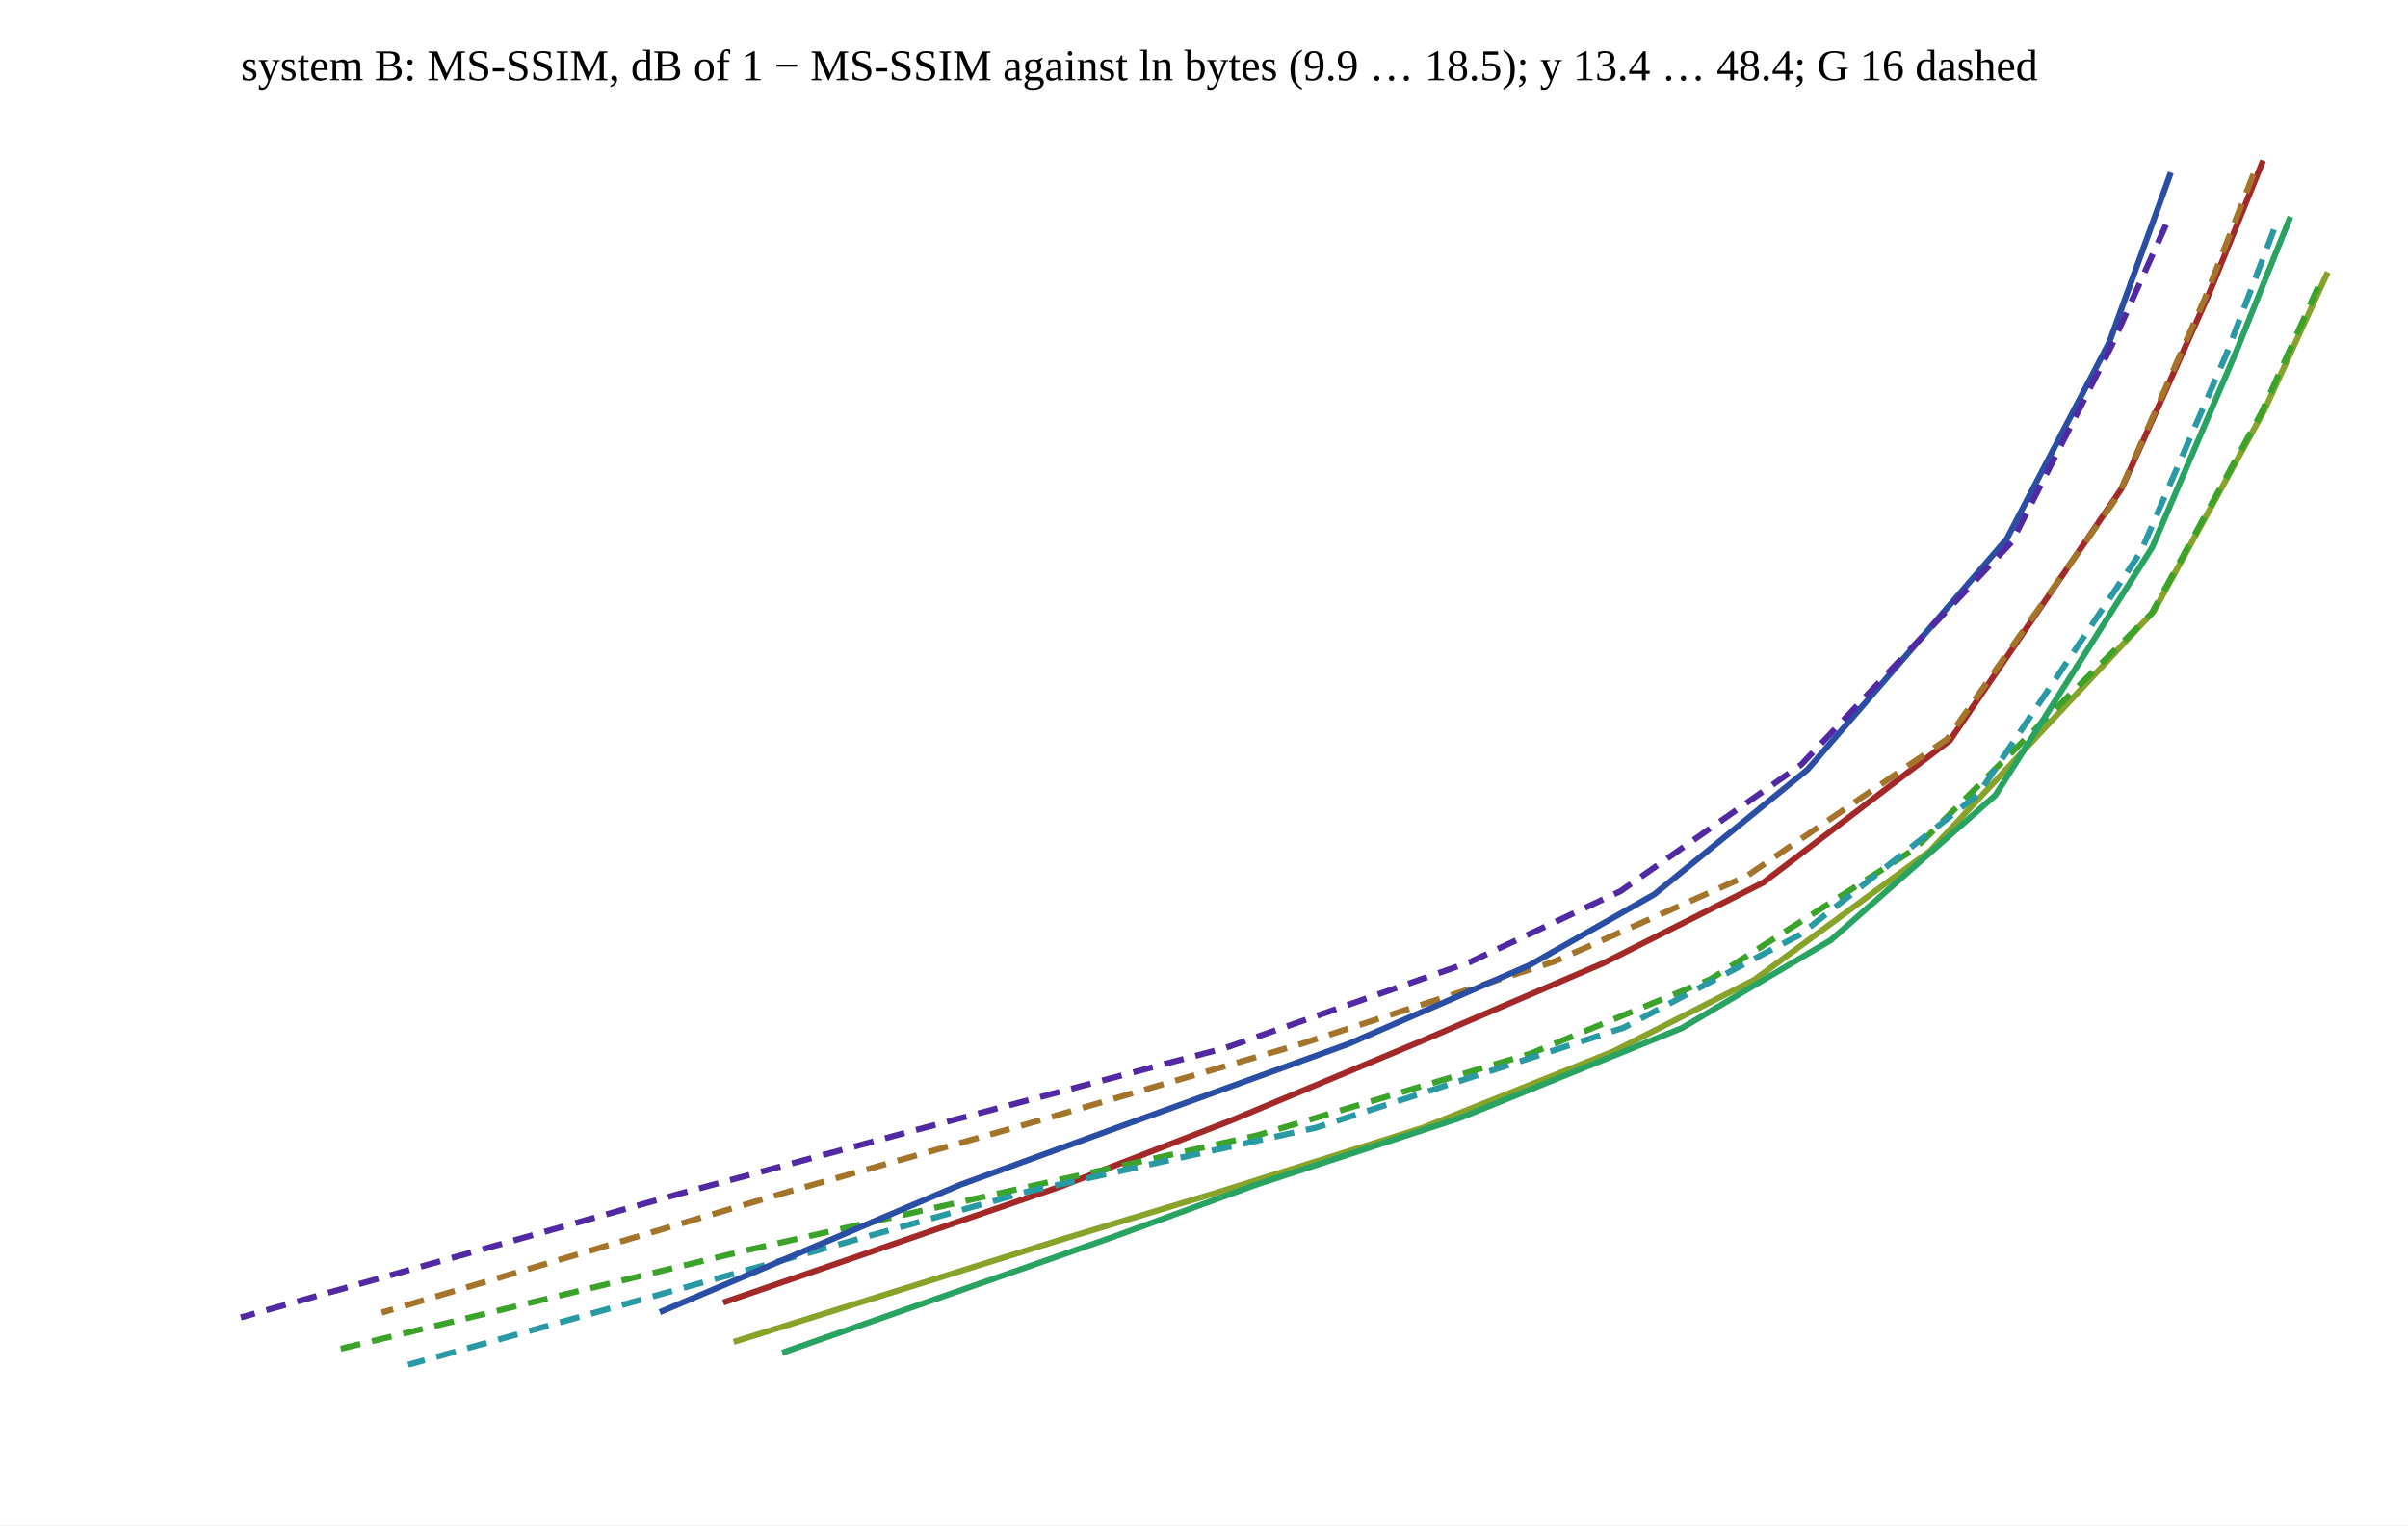
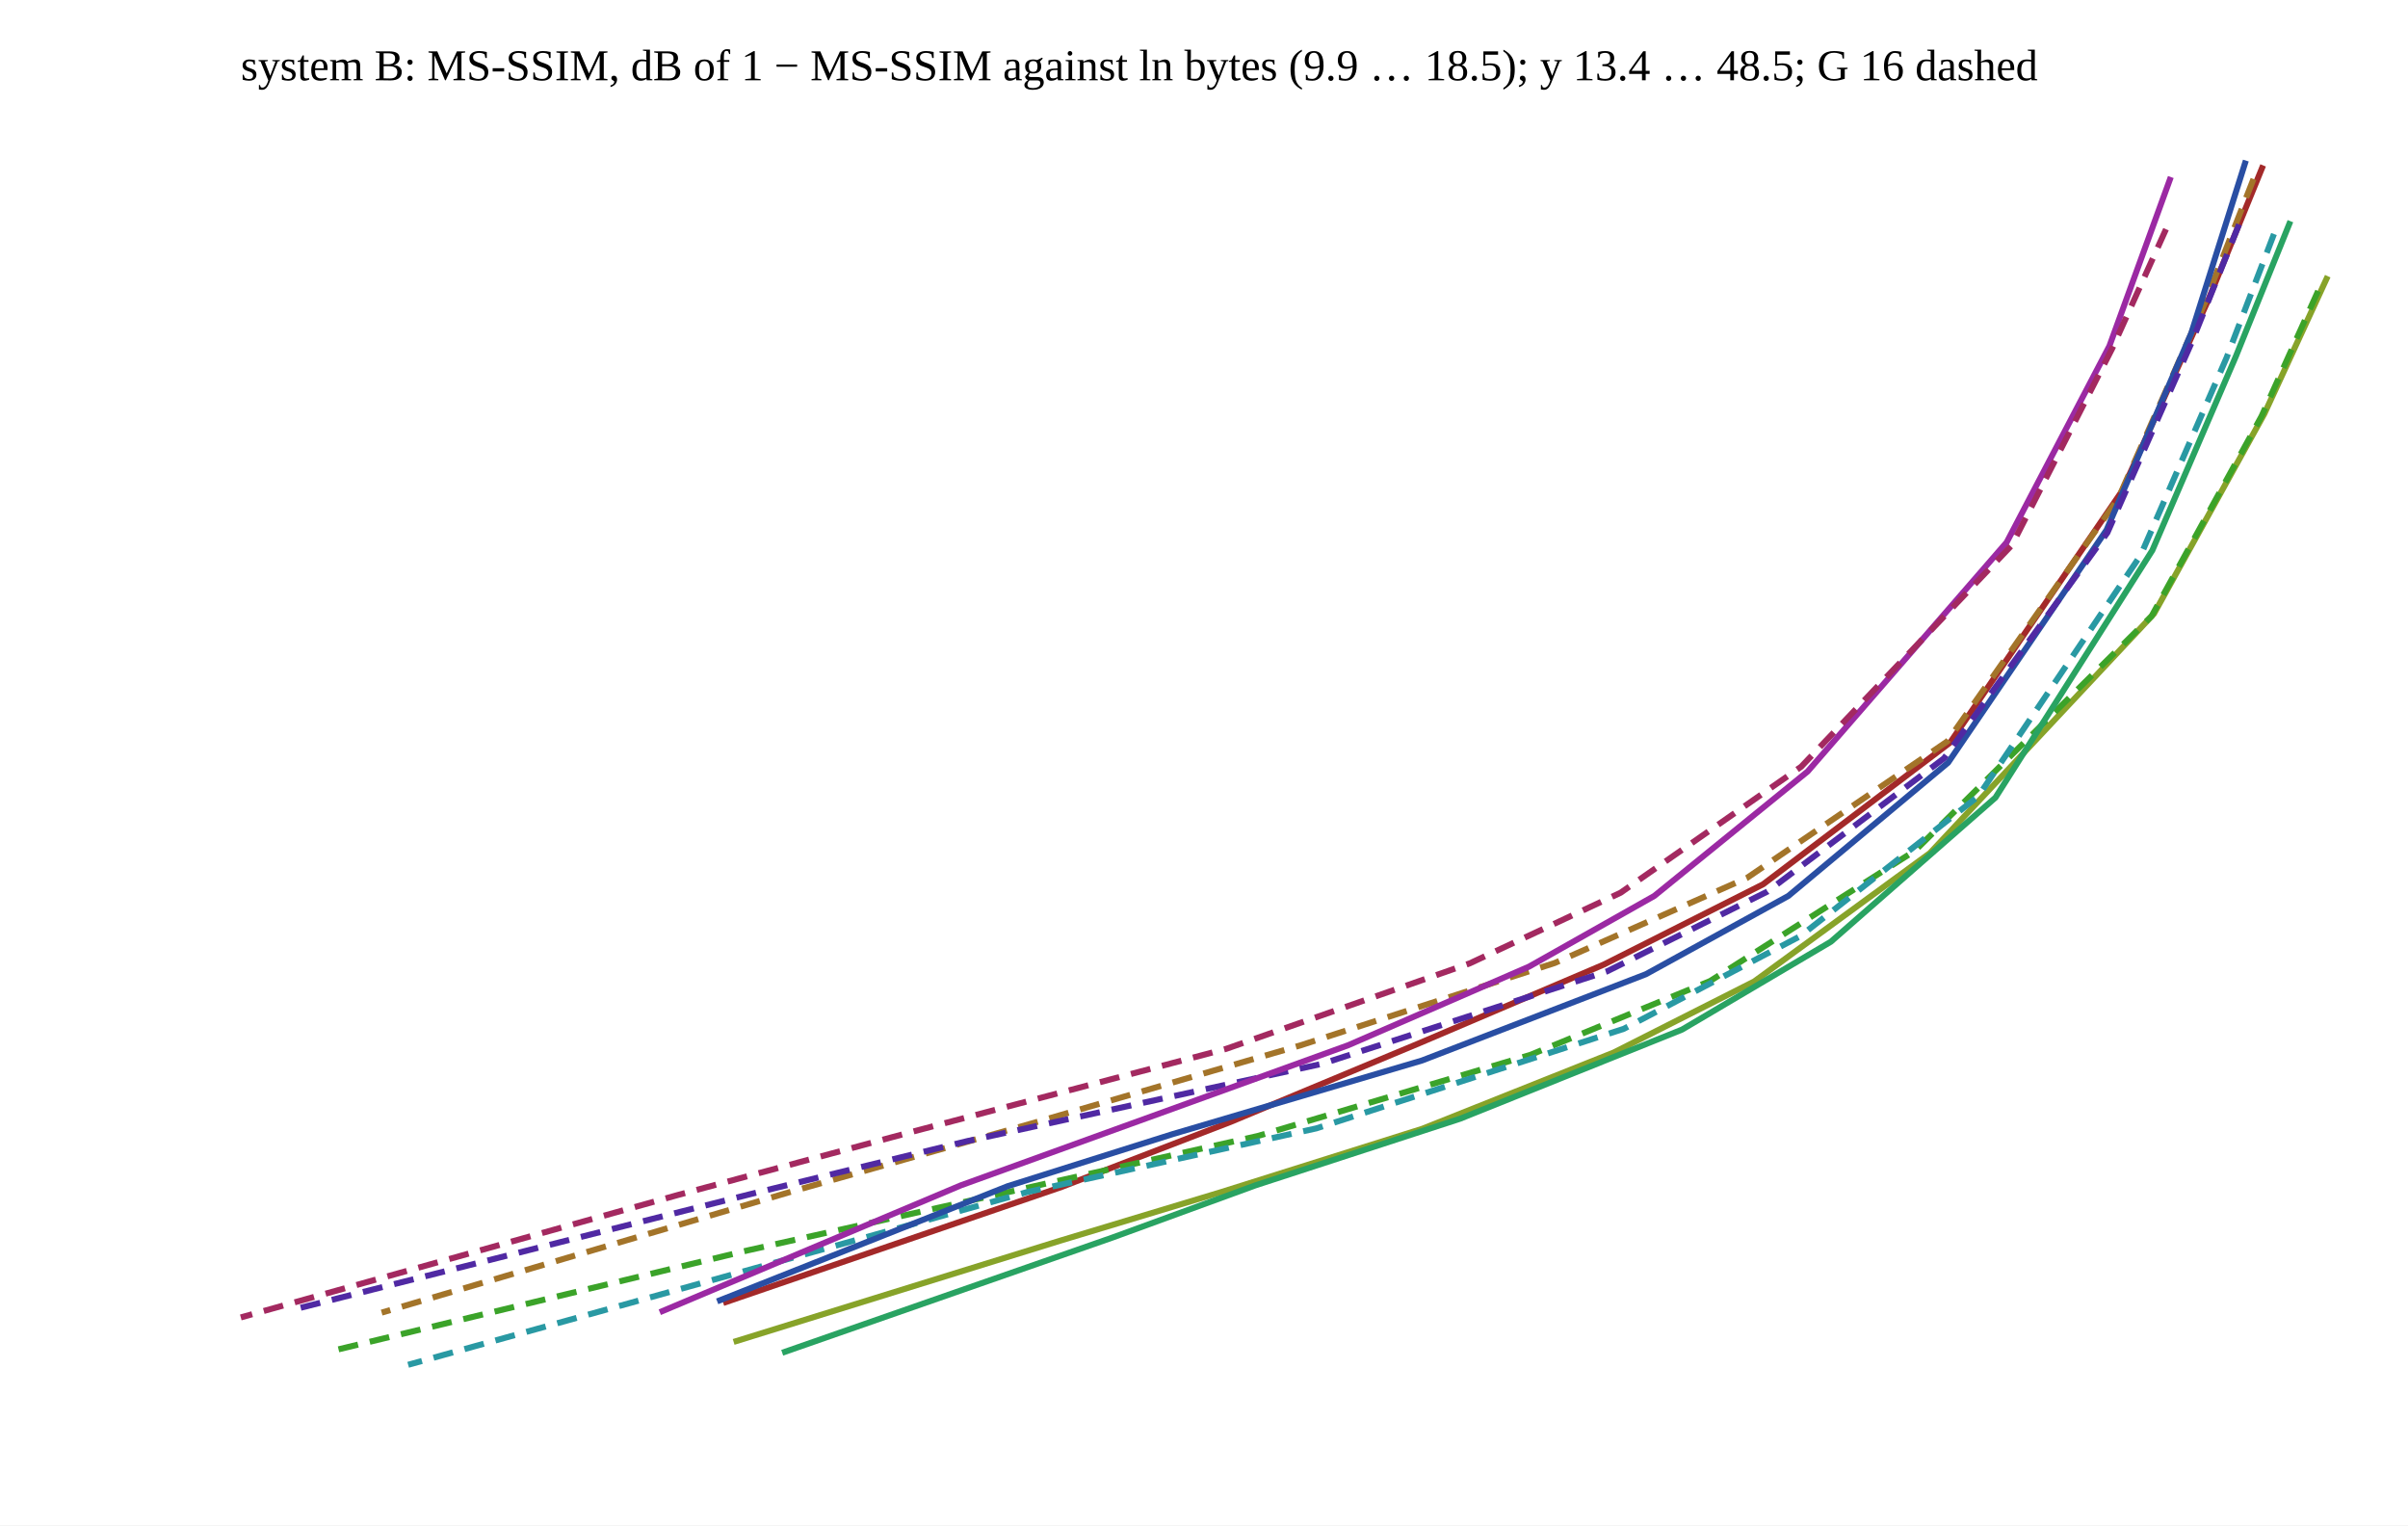
<svg xmlns="http://www.w3.org/2000/svg" viewBox="0 0 600 380" font-size="11">
  <rect width="600" height="380" fill="white" />
-   <text x="60" y="20">system B: MS-SSIM, dB of 1 − MS-SSIM against ln bytes (9.9 … 18.5); y 13.4 … 48.4; G 16 dashed</text>
-   <polyline fill="none" stroke="hsl(0,60%,40%)" stroke-width="1.5" points="563.9,40.0 550.2,73.7 528.7,121.6 485.9,184.4 439.3,219.9 399.6,239.9 353.6,259.6 306.6,279.2 264.5,295.5 180.2,324.5" />
-   <polyline fill="none" stroke="hsl(37,60%,40%)" stroke-width="1.5" stroke-dasharray="5 3" points="561.5,43.4 549.4,74.3 527.8,123.4 485.2,184.1 435.3,218.2 387.4,239.5 324.1,260.1 257.0,279.7 196.7,296.8 95.1,327.0" />
-   <polyline fill="none" stroke="hsl(74,60%,40%)" stroke-width="1.5" points="580.0,67.8 564.2,102.2 536.7,152.2 480.9,212.0 437.1,244.1 402.1,261.9 354.4,281.0 304.2,296.8 264.1,308.9 182.8,334.3" />
-   <polyline fill="none" stroke="hsl(111,60%,40%)" stroke-width="1.5" stroke-dasharray="5 3" points="577.6,71.5 563.5,102.8 536.1,152.8 477.2,211.4 426.1,244.0 381.3,262.5 313.4,282.8 241.3,299.0 186.3,311.4 82.9,336.5" />
-   <polyline fill="none" stroke="hsl(148,60%,40%)" stroke-width="1.5" points="570.7,54.0 557.1,87.8 536.3,136.3 497.2,198.1 456.2,234.2 419.1,256.1 363.8,278.5 312.8,295.2 277.2,308.2 194.9,337.0" />
-   <polyline fill="none" stroke="hsl(185,60%,40%)" stroke-width="1.5" stroke-dasharray="5 3" points="566.6,57.2 554.8,88.1 533.4,137.5 492.9,197.9 448.6,232.8 404.6,256.0 328.0,280.9 255.8,296.9 208.0,310.3 101.7,340.0" />
-   <polyline fill="none" stroke="hsl(222,60%,40%)" stroke-width="1.5" points="540.9,43.0 525.6,85.2 500.0,134.3 450.4,191.7 412.2,222.8 381.0,240.5 335.9,260.1 281.7,279.7 239.4,295.1 164.4,326.9" />
-   <polyline fill="none" stroke="hsl(259,60%,40%)" stroke-width="1.5" stroke-dasharray="5 3" points="539.7,56.0 526.3,85.8 501.3,135.0 448.8,190.5 403.8,222.0 366.2,239.7 305.5,261.0 227.1,281.8 168.9,297.5 60.0,328.2" />
+   <text x="60" y="20">system B: MS-SSIM, dB of 1 − MS-SSIM against ln bytes (9.9 … 18.5); y 13.4 … 48.5; G 16 dashed</text>
+   <polyline fill="none" stroke="hsl(0,60%,40%)" stroke-width="1.5" points="563.9,41.2 550.2,74.8 528.7,122.4 485.9,185.0 439.3,220.3 399.6,240.3 353.6,259.9 306.6,279.5 264.5,295.7 180.2,324.6" />
+   <polyline fill="none" stroke="hsl(37,60%,40%)" stroke-width="1.5" stroke-dasharray="5 3" points="561.5,44.6 549.4,75.4 527.8,124.2 485.2,184.7 435.3,218.7 387.4,239.9 324.1,260.4 257.0,279.9 196.7,297.0 95.1,327.0" />
+   <polyline fill="none" stroke="hsl(74,60%,40%)" stroke-width="1.5" points="580.0,68.8 564.2,103.1 536.7,152.9 480.9,212.5 437.1,244.5 402.1,262.2 354.4,281.2 304.2,297.0 264.1,309.1 182.8,334.3" />
+   <polyline fill="none" stroke="hsl(111,60%,40%)" stroke-width="1.5" stroke-dasharray="5 3" points="577.6,72.5 563.5,103.7 536.1,153.5 477.2,211.9 426.1,244.4 381.3,262.8 313.4,283.0 241.3,299.2 186.3,311.5 82.9,336.5" />
+   <polyline fill="none" stroke="hsl(148,60%,40%)" stroke-width="1.5" points="570.7,55.1 557.1,88.8 536.3,137.1 497.2,198.7 456.2,234.6 419.1,256.5 363.8,278.7 312.8,295.3 277.2,308.3 194.9,337.0" />
+   <polyline fill="none" stroke="hsl(185,60%,40%)" stroke-width="1.5" stroke-dasharray="5 3" points="566.6,58.3 554.8,89.1 533.4,138.3 492.9,198.4 448.6,233.2 404.6,256.3 328.0,281.1 255.8,297.0 208.0,310.4 101.7,340.0" />
+   <polyline fill="none" stroke="hsl(222,60%,40%)" stroke-width="1.5" points="559.6,40.0 546.0,83.0 524.9,132.0 485.4,190.0 445.6,223.2 410.1,242.7 354.3,264.2 292.3,282.5 251.1,295.5 178.7,324.2" />
+   <polyline fill="none" stroke="hsl(259,60%,40%)" stroke-width="1.5" stroke-dasharray="5 3" points="557.9,55.9 546.1,85.3 525.1,132.7 484.4,188.9 440.4,222.1 400.4,242.0 329.5,265.0 240.9,284.3 186.9,297.5 72.1,326.5" />
+   <polyline fill="none" stroke="hsl(296,60%,40%)" stroke-width="1.5" points="540.9,44.1 525.6,86.2 500.0,135.1 450.4,192.2 412.2,223.2 381.0,240.8 335.9,260.4 281.7,280.0 239.4,295.3 164.4,326.9" />
+   <polyline fill="none" stroke="hsl(333,60%,40%)" stroke-width="1.5" stroke-dasharray="5 3" points="539.7,57.1 526.3,86.8 501.3,135.8 448.8,191.0 403.8,222.4 366.2,240.0 305.5,261.3 227.1,282.0 168.9,297.7 60.0,328.2" />
</svg>
